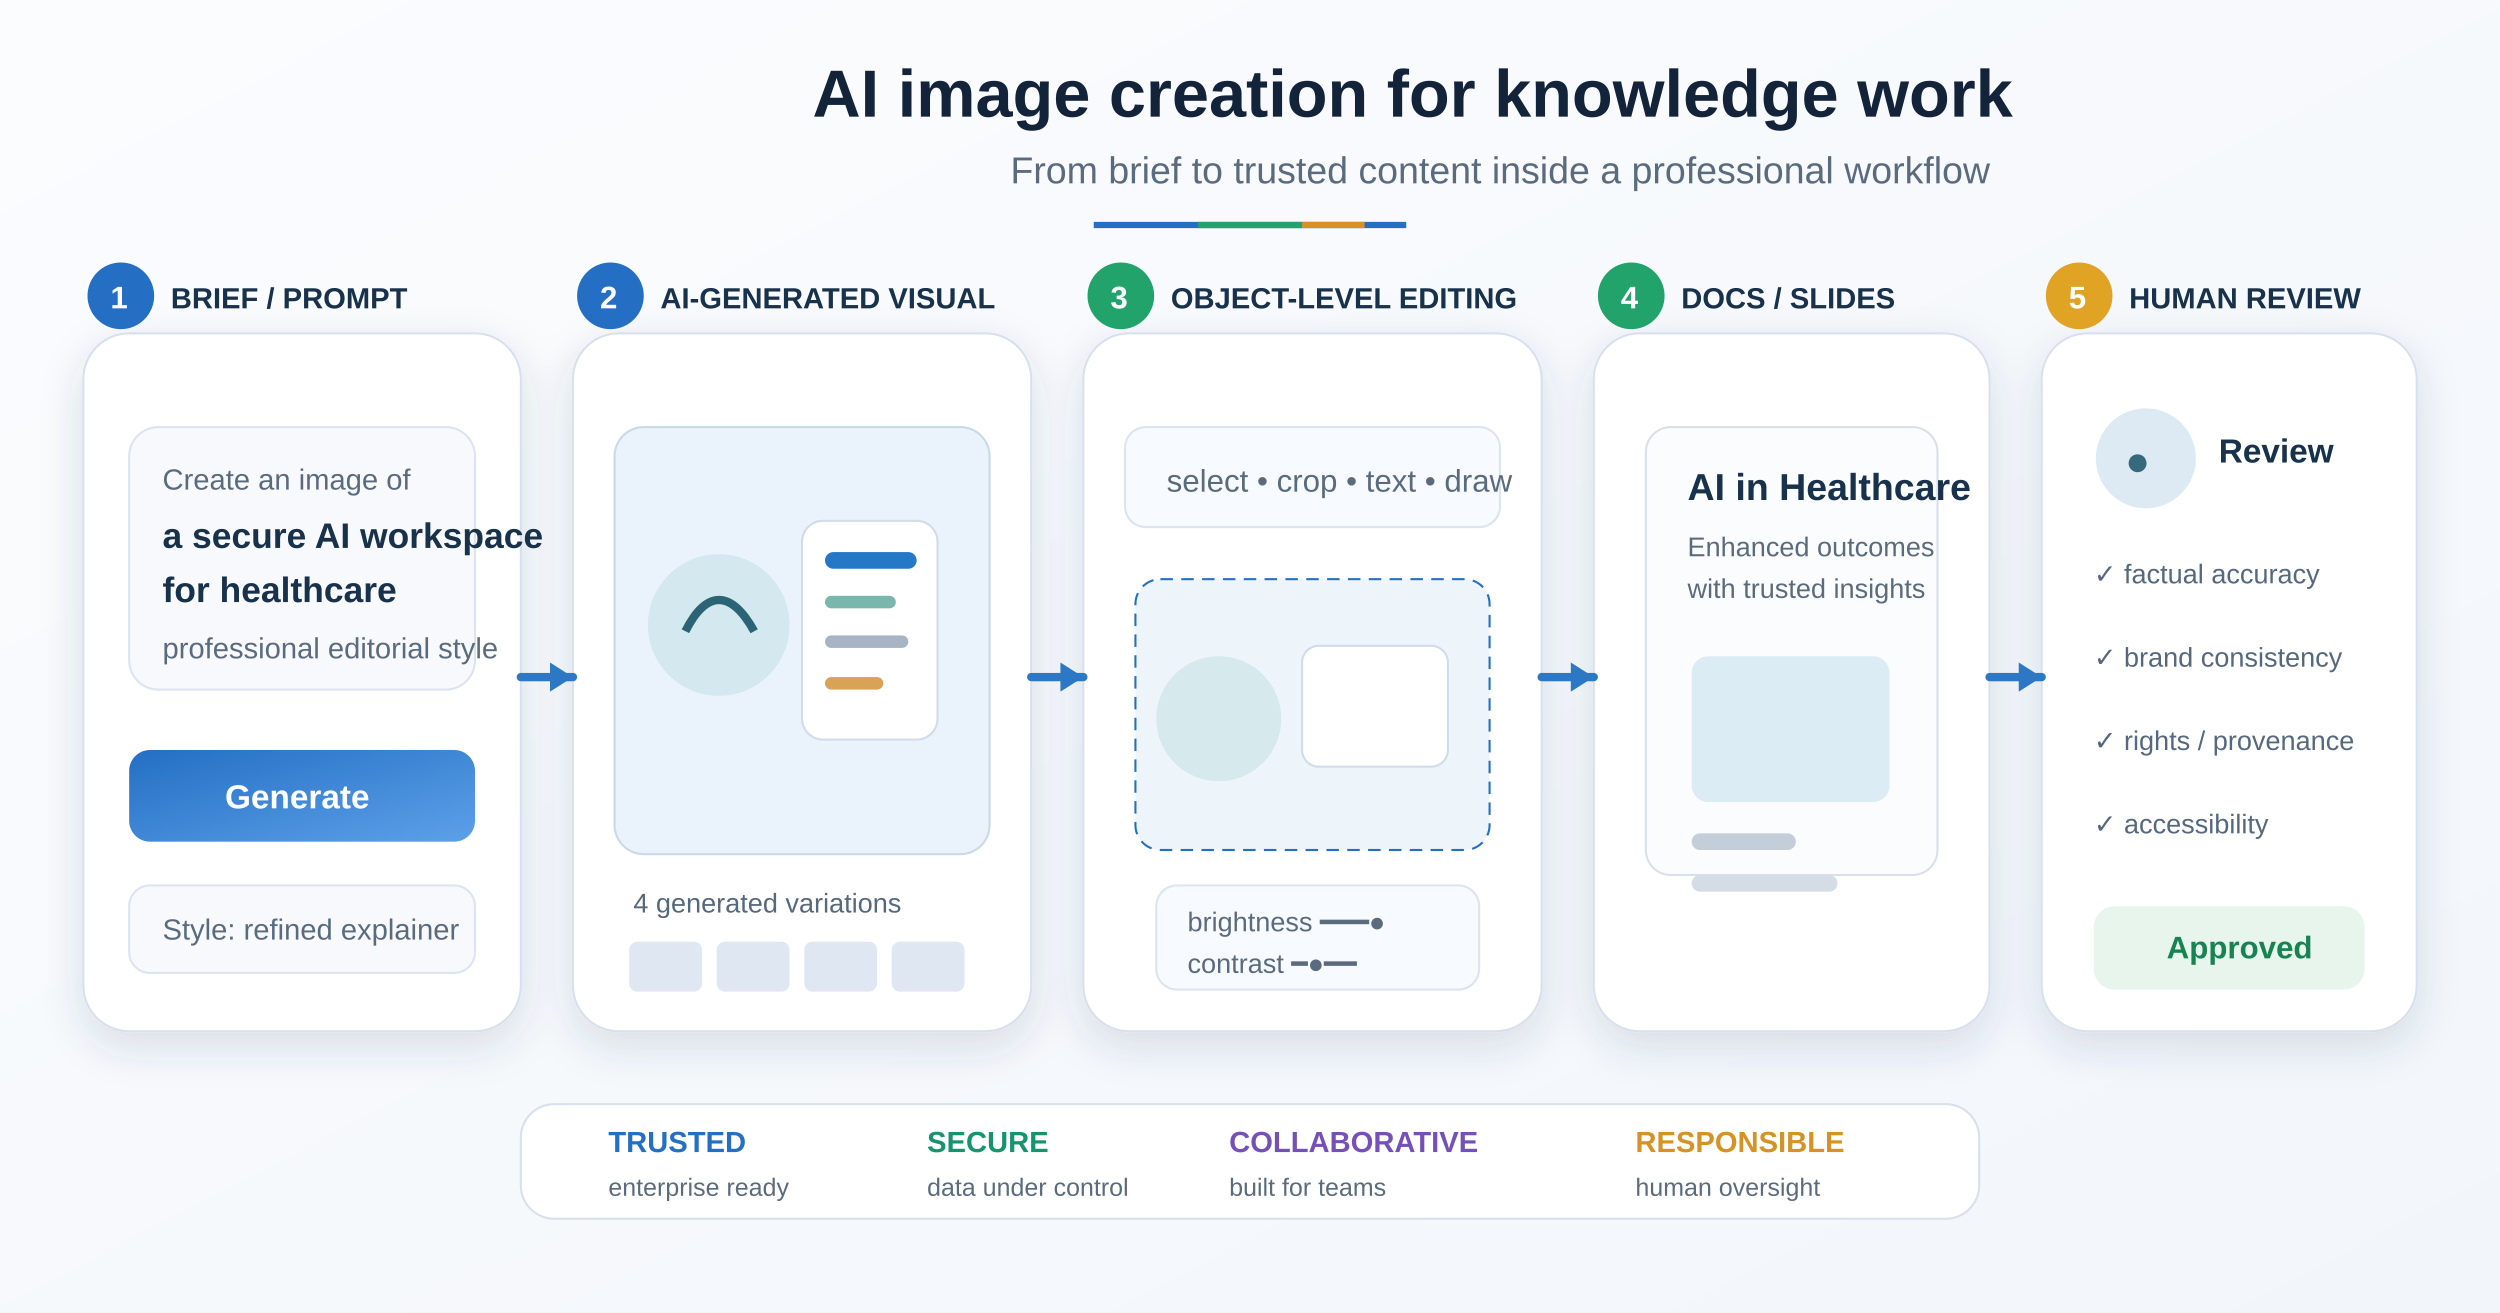
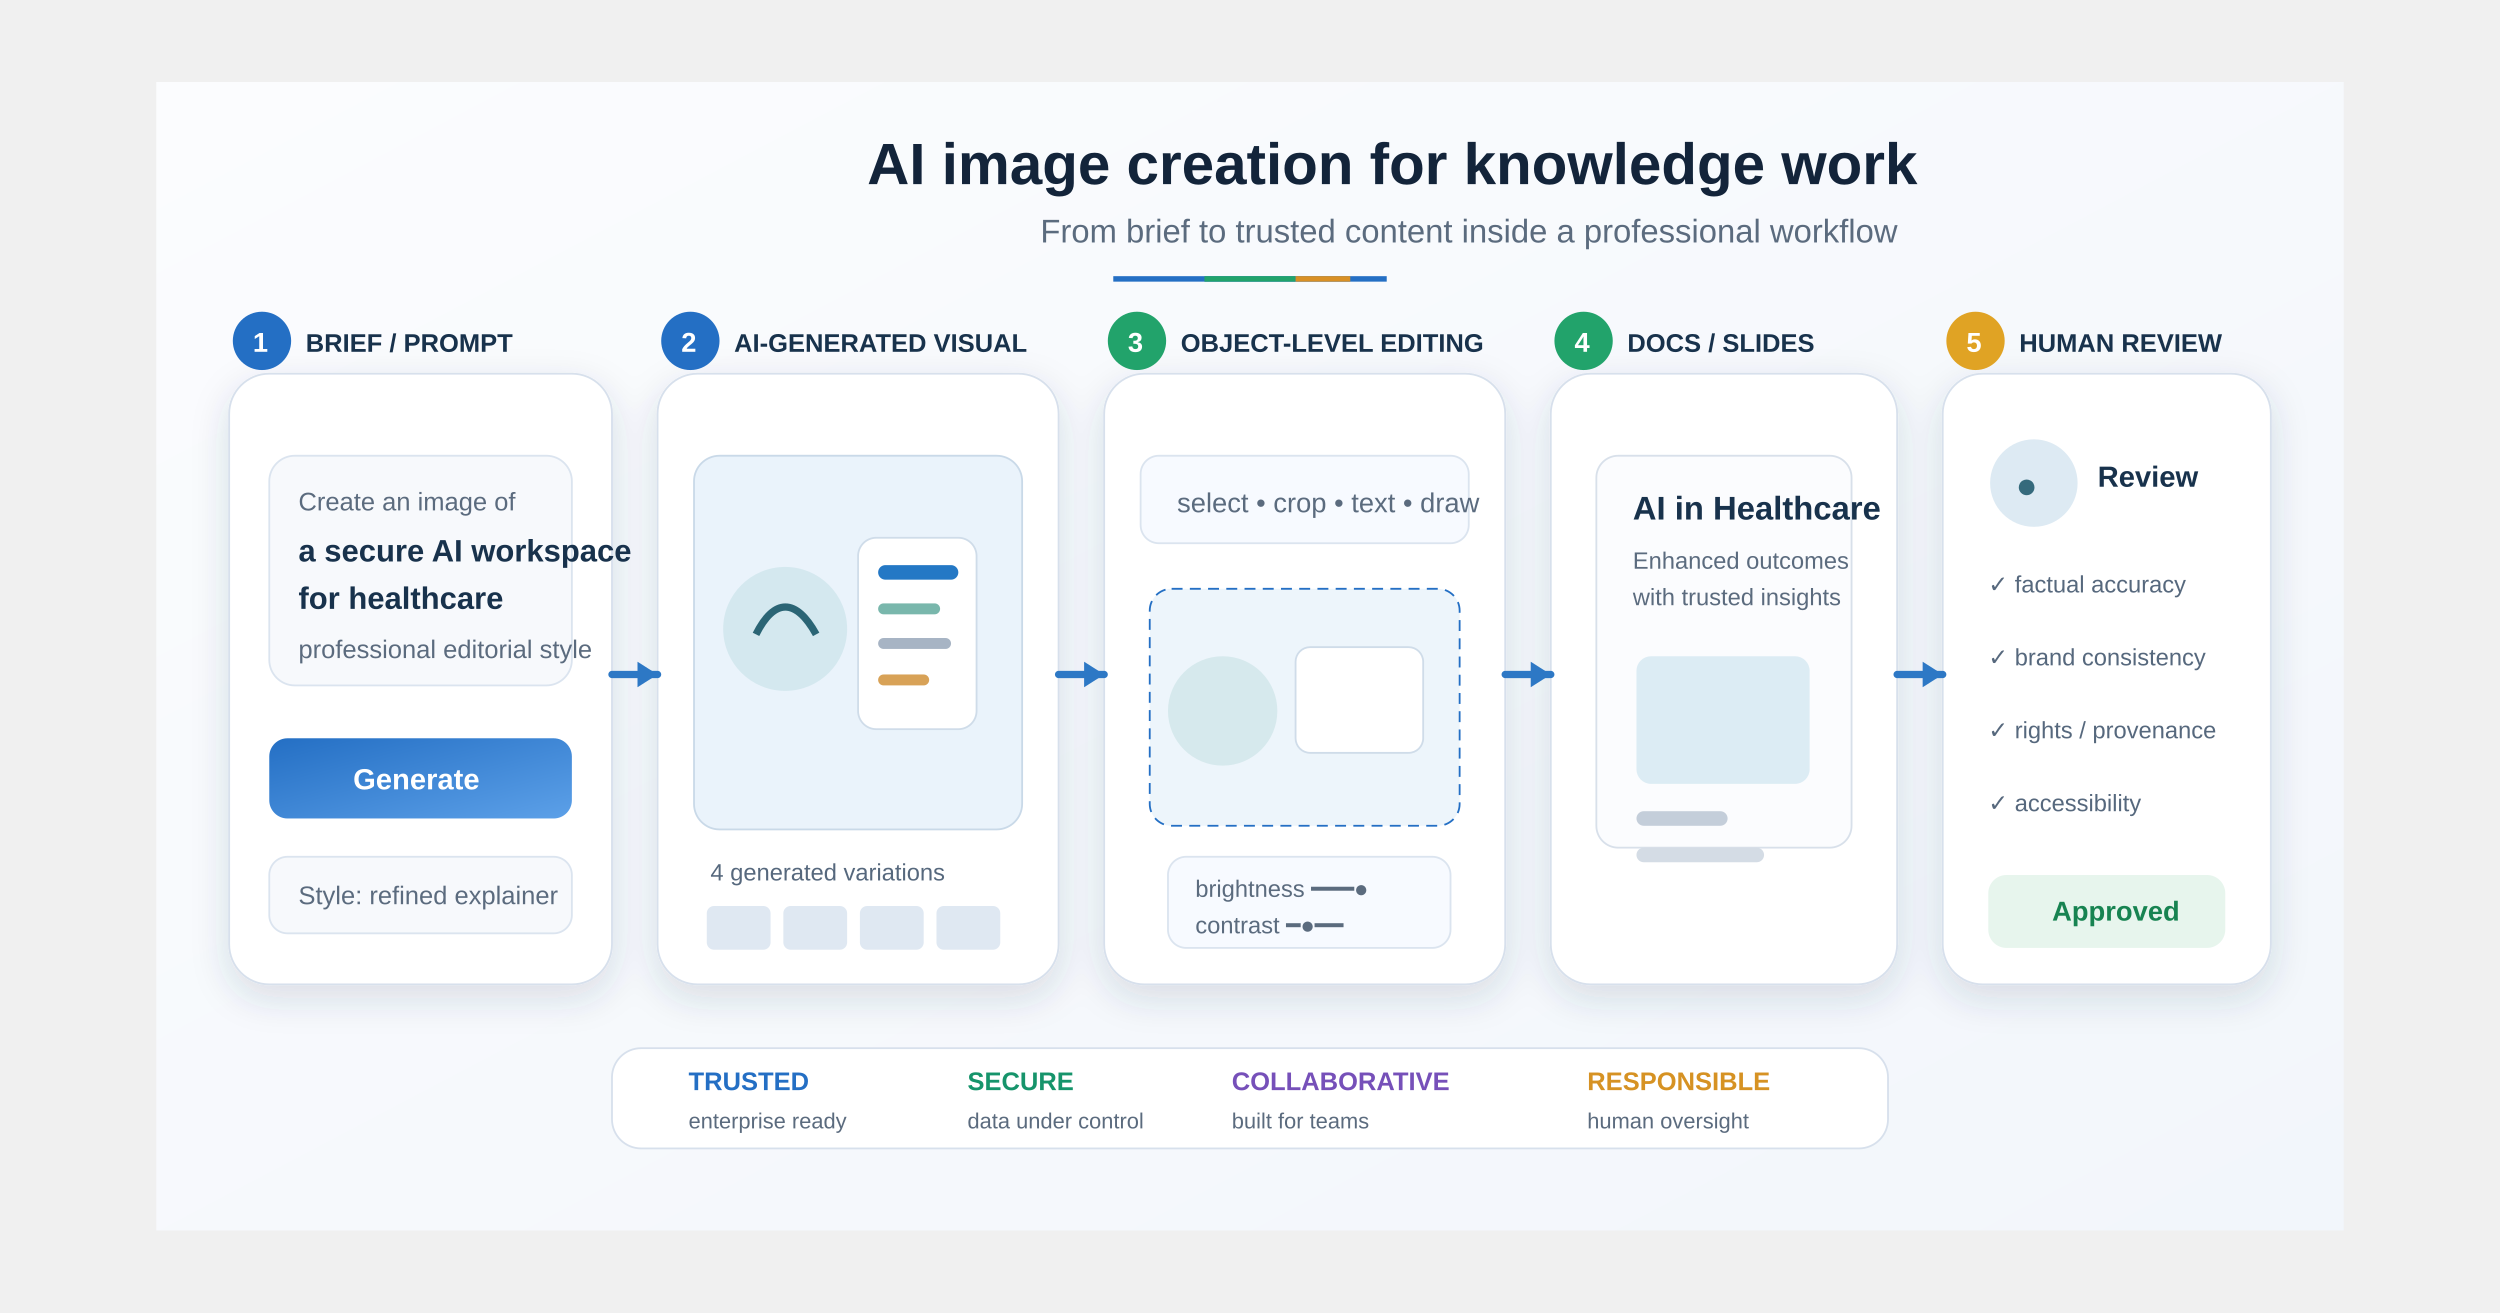
- <svg xmlns="http://www.w3.org/2000/svg" width="1200" height="630" viewBox="0 0 1200 630">
+ <svg xmlns="http://www.w3.org/2000/svg" width="1200" height="630" viewBox="0 -45 1200 720">
  <defs>
    <linearGradient id="bg" x1="0" y1="0" x2="1" y2="1">
      <stop stop-color="#fbfcfe" />
      <stop offset="1" stop-color="#f2f6fb" />
    </linearGradient>
    <linearGradient id="blue" x1="0" y1="0" x2="1" y2="1">
      <stop stop-color="#246fc4" />
      <stop offset="1" stop-color="#5ca0e8" />
    </linearGradient>
    <filter id="s">
      <feDropShadow dx="0" dy="7" stdDeviation="10" flood-color="#24445f" flood-opacity=".15" />
    </filter>
    <style>text{font-family:Arial,Helvetica,sans-serif}.h{font-weight:700;fill:#13243a}.m{fill:#5b6b7e}.lab{font-weight:700;fill:#18324c}.tiny{font-size:13px;fill:#56687d}</style>
  </defs>
  <rect width="1200" height="630" fill="url(#bg)" />
  <text x="390" y="56" font-size="32" class="h">AI image creation for knowledge work</text>
  <text x="485" y="88" font-size="18" class="m">From brief to trusted content inside a professional workflow</text>
  <line x1="525" y1="108" x2="675" y2="108" stroke="#246fc4" stroke-width="3" />
  <line x1="575" y1="108" x2="625" y2="108" stroke="#22a36b" stroke-width="3" />
  <line x1="625" y1="108" x2="655" y2="108" stroke="#d99025" stroke-width="3" />
  <g filter="url(#s)">
    <rect x="40" y="160" width="210" height="335" rx="22" fill="#fff" stroke="#d7e0ec" />
    <rect x="275" y="160" width="220" height="335" rx="22" fill="#fff" stroke="#d7e0ec" />
    <rect x="520" y="160" width="220" height="335" rx="22" fill="#fff" stroke="#d7e0ec" />
    <rect x="765" y="160" width="190" height="335" rx="22" fill="#fff" stroke="#d7e0ec" />
    <rect x="980" y="160" width="180" height="335" rx="22" fill="#fff" stroke="#d7e0ec" />
  </g>
  <circle cx="58" cy="142" r="16" fill="#246fc4" />
  <text x="53" y="148" font-size="15" fill="#fff" font-weight="700">1</text>
  <text x="82" y="148" font-size="14" class="lab">BRIEF / PROMPT</text>
  <circle cx="293" cy="142" r="16" fill="#246fc4" />
  <text x="288" y="148" font-size="15" fill="#fff" font-weight="700">2</text>
  <text x="317" y="148" font-size="14" class="lab">AI-GENERATED VISUAL</text>
  <circle cx="538" cy="142" r="16" fill="#22a36b" />
  <text x="533" y="148" font-size="15" fill="#fff" font-weight="700">3</text>
  <text x="562" y="148" font-size="14" class="lab">OBJECT-LEVEL EDITING</text>
  <circle cx="783" cy="142" r="16" fill="#22a36b" />
  <text x="778" y="148" font-size="15" fill="#fff" font-weight="700">4</text>
  <text x="807" y="148" font-size="14" class="lab">DOCS / SLIDES</text>
  <circle cx="998" cy="142" r="16" fill="#e0a324" />
  <text x="993" y="148" font-size="15" fill="#fff" font-weight="700">5</text>
  <text x="1022" y="148" font-size="14" class="lab">HUMAN REVIEW</text>
  <rect x="62" y="205" width="166" height="126" rx="14" fill="#f7f9fc" stroke="#dbe4ef" />
  <text x="78" y="235" font-size="14" class="m">Create an image of</text>
  <text x="78" y="263" font-size="17" class="lab">a secure AI workspace</text>
  <text x="78" y="289" font-size="17" class="lab">for healthcare</text>
  <text x="78" y="316" font-size="14" class="m">professional editorial style</text>
  <rect x="62" y="360" width="166" height="44" rx="10" fill="url(#blue)" />
  <text x="108" y="388" font-size="16" fill="#fff" font-weight="700">Generate</text>
  <rect x="62" y="425" width="166" height="42" rx="10" fill="#f7f9fc" stroke="#dbe4ef" />
  <text x="78" y="451" font-size="14" class="m">Style: refined explainer</text>
  <rect x="295" y="205" width="180" height="205" rx="14" fill="#eaf3fb" stroke="#c9d9e8" />
  <circle cx="345" cy="300" r="34" fill="#d4e8ef" />
  <path d="M329 303c10-20 22-20 33 0" fill="none" stroke="#2b6575" stroke-width="4" />
  <rect x="385" y="250" width="65" height="105" rx="10" fill="#fff" stroke="#cfdce9" />
  <rect x="396" y="265" width="44" height="8" rx="4" fill="#2478c5" />
  <rect x="396" y="286" width="34" height="6" rx="3" fill="#79b7ac" />
  <rect x="396" y="305" width="40" height="6" rx="3" fill="#a7b4c4" />
  <rect x="396" y="325" width="28" height="6" rx="3" fill="#d8a257" />
  <g class="tiny">
    <text x="304" y="438">4 generated variations</text>
  </g>
  <g fill="#dfe8f2">
    <rect x="302" y="452" width="35" height="24" rx="4" />
    <rect x="344" y="452" width="35" height="24" rx="4" />
    <rect x="386" y="452" width="35" height="24" rx="4" />
    <rect x="428" y="452" width="35" height="24" rx="4" />
  </g>
  <rect x="540" y="205" width="180" height="48" rx="10" fill="#f7faff" stroke="#dbe4ef" />
  <text x="560" y="236" font-size="15" class="m">select • crop • text • draw</text>
  <rect x="545" y="278" width="170" height="130" rx="12" fill="#edf5fb" stroke="#246fc4" stroke-dasharray="6 4" />
  <circle cx="585" cy="345" r="30" fill="#d6e9ed" />
  <rect x="625" y="310" width="70" height="58" rx="8" fill="#fff" stroke="#cfdce9" />
  <rect x="555" y="425" width="155" height="50" rx="10" fill="#f7faff" stroke="#dbe4ef" />
  <text x="570" y="447" font-size="13" class="m">brightness ━━━●</text>
  <text x="570" y="467" font-size="13" class="m">contrast   ━●━━</text>
  <rect x="790" y="205" width="140" height="215" rx="12" fill="#fbfcfe" stroke="#d8e0ea" />
  <text x="810" y="240" font-size="18" class="lab">AI in Healthcare</text>
  <text x="810" y="267" font-size="13" class="m">Enhanced outcomes</text>
  <text x="810" y="287" font-size="13" class="m">with trusted insights</text>
  <rect x="812" y="315" width="95" height="70" rx="8" fill="#dcecf4" />
  <rect x="812" y="400" width="50" height="8" rx="4" fill="#c4ceda" />
  <rect x="812" y="420" width="70" height="8" rx="4" fill="#d4dce5" />
  <circle cx="1030" cy="220" r="24" fill="#ddeaf3" />
  <text x="1020" y="228" font-size="20" fill="#356a7c">●</text>
  <text x="1065" y="222" font-size="16" class="lab">Review</text>
  <g class="tiny">
    <text x="1005" y="280">✓ factual accuracy</text>
    <text x="1005" y="320">✓ brand consistency</text>
    <text x="1005" y="360">✓ rights / provenance</text>
    <text x="1005" y="400">✓ accessibility</text>
  </g>
  <rect x="1005" y="435" width="130" height="40" rx="10" fill="#e7f5ed" />
  <text x="1040" y="460" font-size="15" fill="#178351" font-weight="700">Approved</text>
  <g stroke="#2d78c5" stroke-width="4" fill="none" stroke-linecap="round">
    <path d="M250 325H275" />
    <path d="M495 325H520" />
    <path d="M740 325H765" />
    <path d="M955 325H980" />
  </g>
  <g fill="#2d78c5">
    <polygon points="275,325 264,318 264,332" />
    <polygon points="520,325 509,318 509,332" />
    <polygon points="765,325 754,318 754,332" />
    <polygon points="980,325 969,318 969,332" />
  </g>
  <rect x="250" y="530" width="700" height="55" rx="16" fill="#fff" stroke="#d7e0ec" />
  <text x="292" y="553" font-size="14" fill="#246fc4" font-weight="700">TRUSTED</text>
  <text x="292" y="574" font-size="12" class="m">enterprise ready</text>
  <text x="445" y="553" font-size="14" fill="#16946b" font-weight="700">SECURE</text>
  <text x="445" y="574" font-size="12" class="m">data under control</text>
  <text x="590" y="553" font-size="14" fill="#7650b9" font-weight="700">COLLABORATIVE</text>
  <text x="590" y="574" font-size="12" class="m">built for teams</text>
  <text x="785" y="553" font-size="14" fill="#d69223" font-weight="700">RESPONSIBLE</text>
  <text x="785" y="574" font-size="12" class="m">human oversight</text>
</svg>
